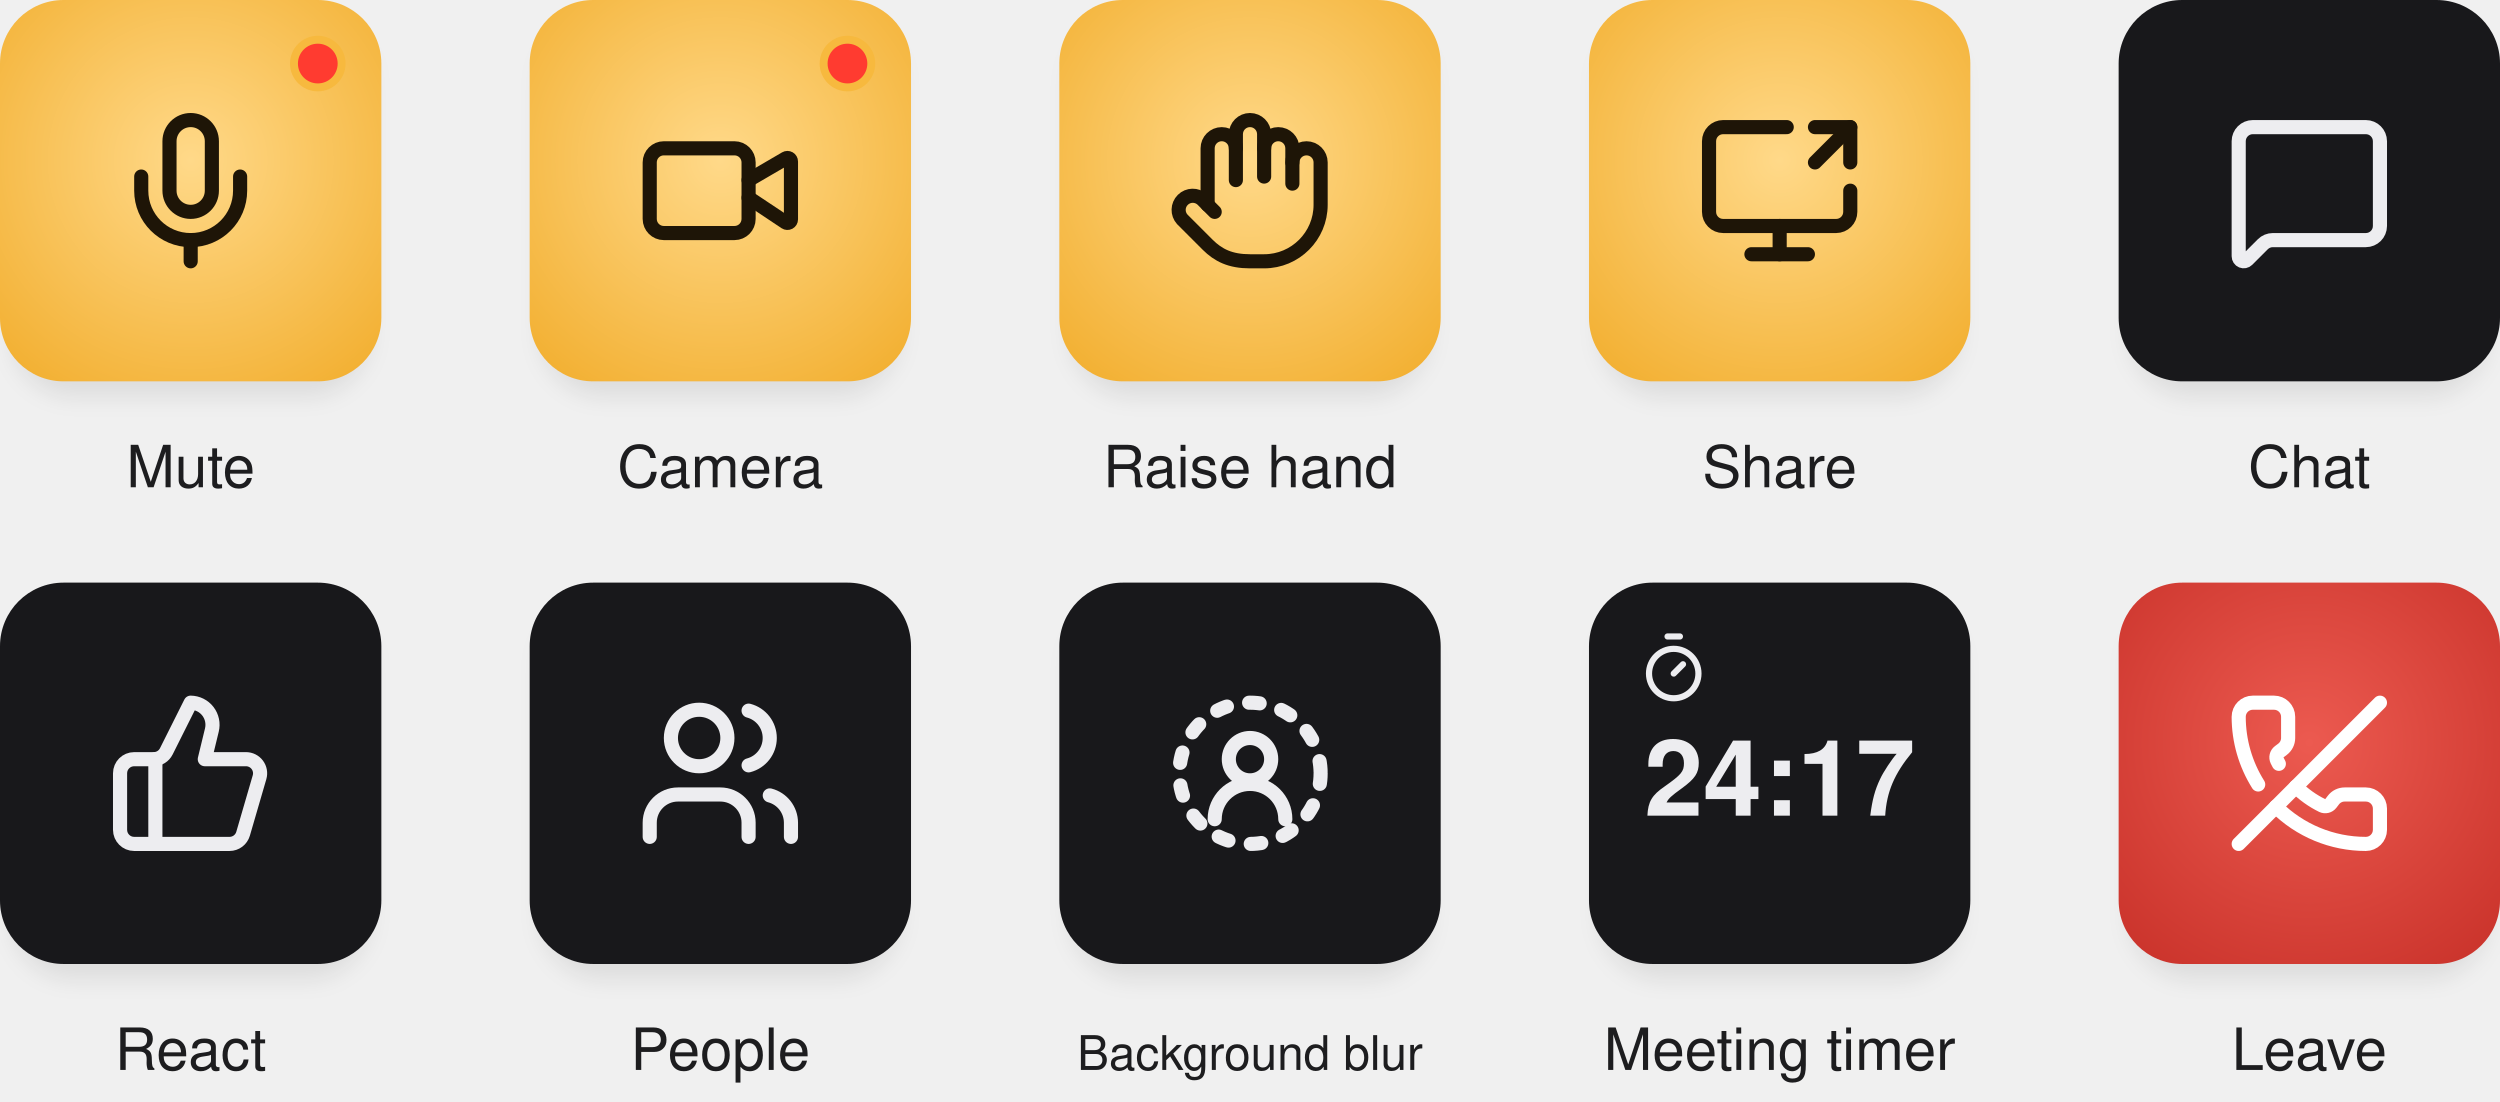
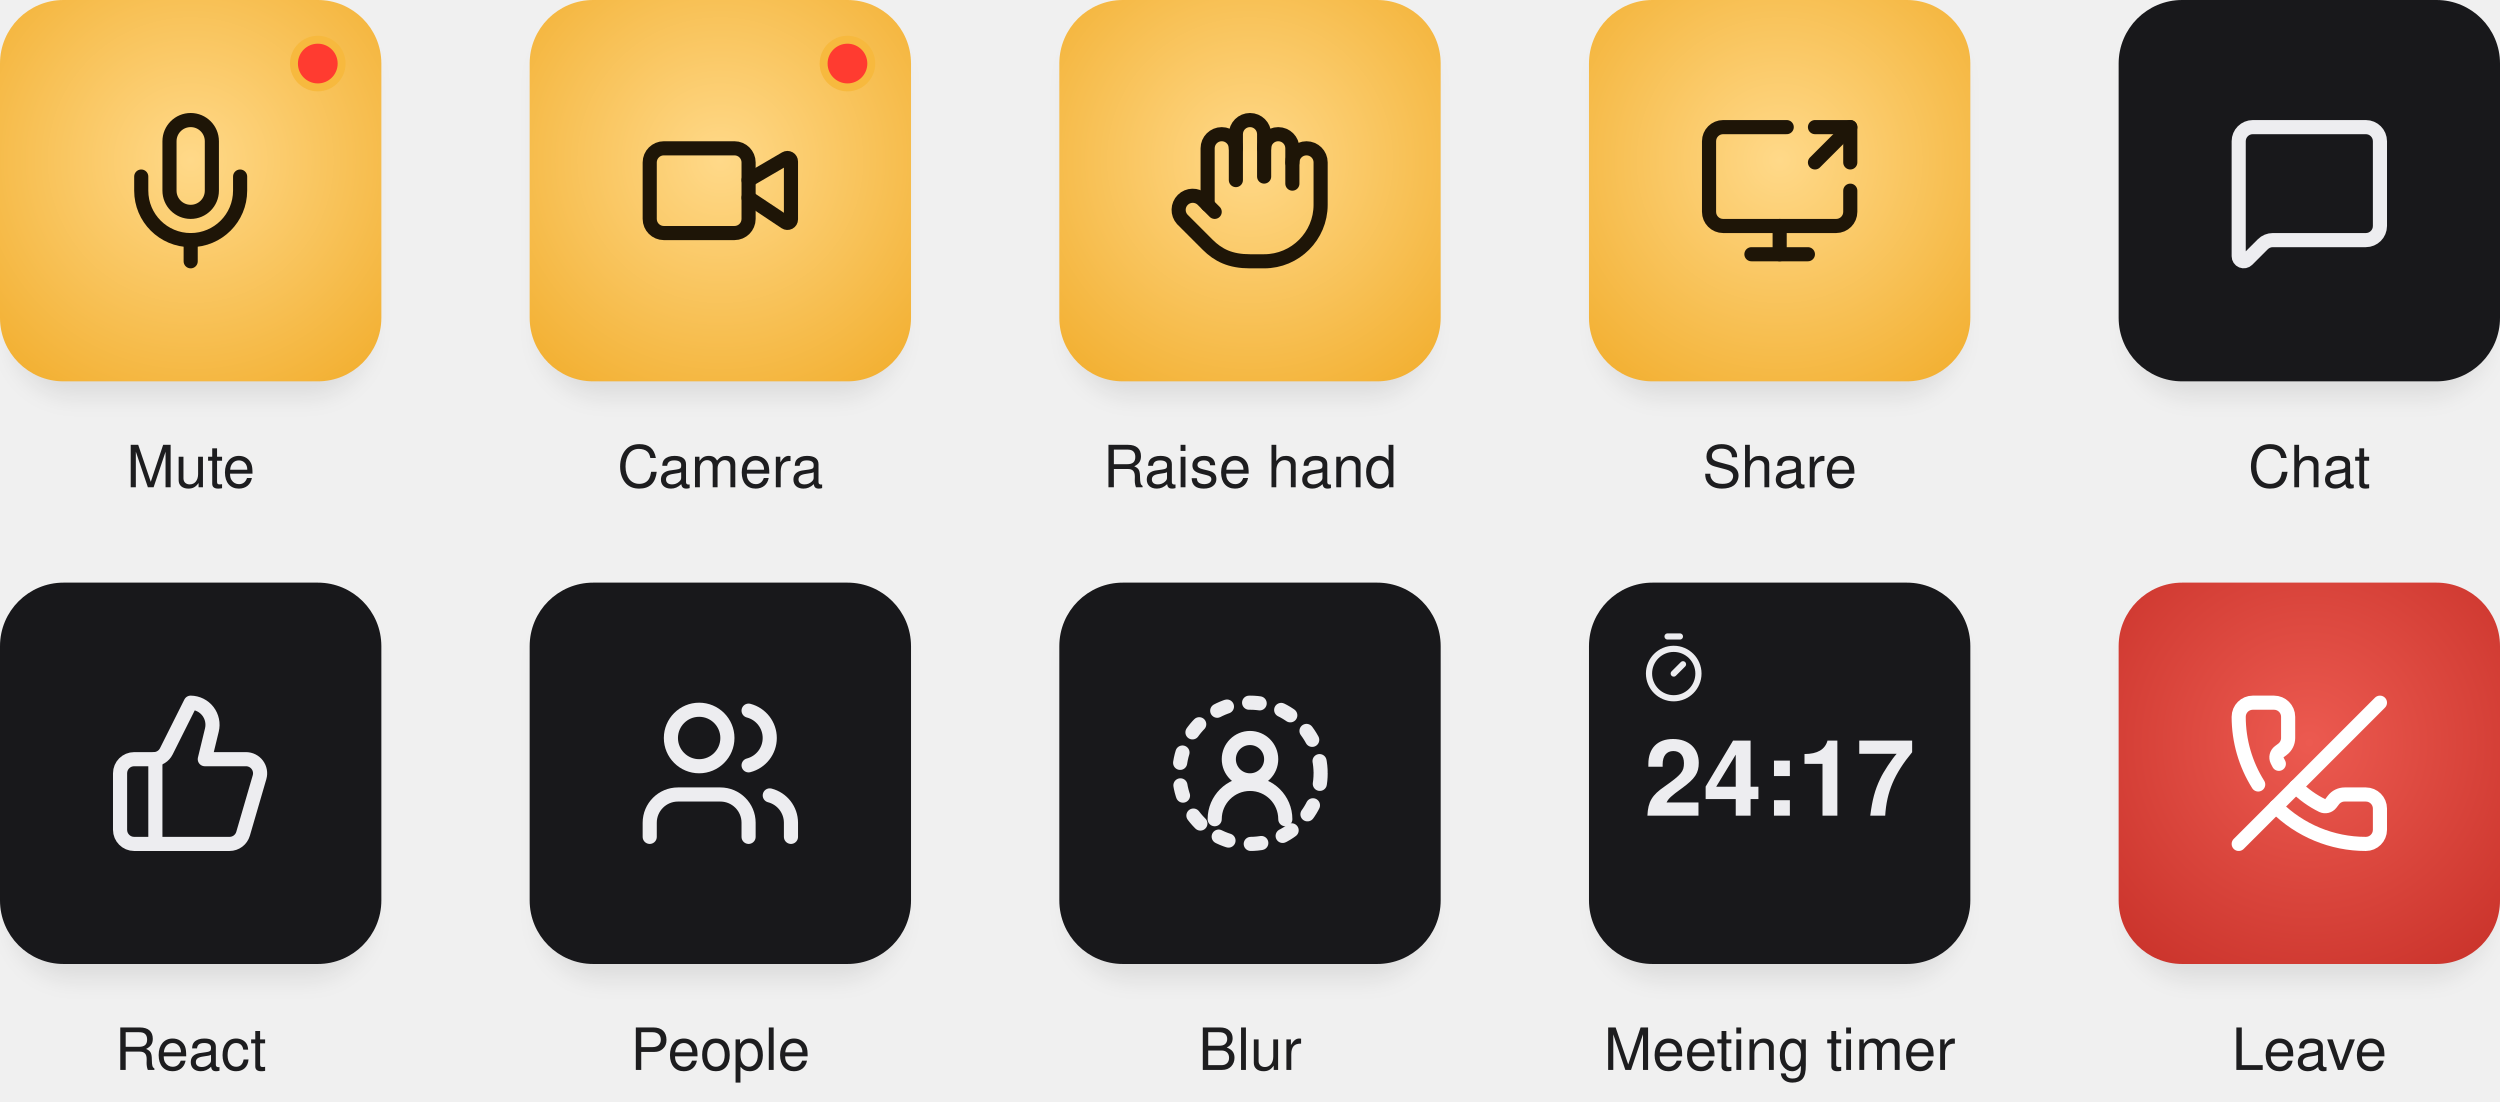
- <svg xmlns="http://www.w3.org/2000/svg" width="944" height="416" viewBox="0 0 944 416" role="img" aria-label="The ten Tally keys: Mute, Camera, Raise hand, Share, Chat, React, People, Background blur, Meeting timer and Leave">
+ <svg xmlns="http://www.w3.org/2000/svg" width="944" height="416" viewBox="0 0 944 416" role="img" aria-label="The ten Tally keys: Mute, Camera, Raise hand, Share, Chat, React, People, Blur, Meeting timer and Leave">
  <defs>
    <filter id="keyStripShadow" x="-12%" y="-8%" width="124%" height="126%">
      <feGaussianBlur stdDeviation="4" />
    </filter>
  </defs>
  <g transform="translate(0 0)">
    <g transform="translate(0 0)">
      <rect x="4" y="8" width="136" height="142" rx="24" fill="#000" opacity=".08" filter="url(#keyStripShadow)" />
      <clipPath id="c1">
        <rect width="144" height="144" rx="24" />
      </clipPath>
      <g clip-path="url(#c1)">
        <defs>
          <radialGradient id="g0" cx="50%" cy="42%" r="75%">
            <stop offset="0" stop-color="#FFD989" />
            <stop offset="1" stop-color="#F2AE2E" />
          </radialGradient>
        </defs>
        <rect width="144" height="144" fill="url(#g0)" />
        <g transform="translate(40 40) scale(2.666667)" fill="none" stroke="#1E1507" stroke-width="2" stroke-linecap="round" stroke-linejoin="round">
          <path d="M12 19v3" />
          <path d="M19 10v2a7 7 0 0 1-14 0v-2" />
          <rect x="9" y="2" width="6" height="13" rx="3" />
        </g>
        <circle data-badge="recording" cx="120" cy="24" r="9" fill="#FF3B30" stroke="#F7B93E" stroke-width="3" />
      </g>
      <text x="72" y="184" text-anchor="middle" font-family="-apple-system, BlinkMacSystemFont, 'Helvetica Neue', Helvetica, Arial, sans-serif" font-size="22" fill="#1D1D1F">Mute</text>
    </g>
    <g transform="translate(200 0)">
      <rect x="4" y="8" width="136" height="142" rx="24" fill="#000" opacity=".08" filter="url(#keyStripShadow)" />
      <clipPath id="c3">
        <rect width="144" height="144" rx="24" />
      </clipPath>
      <g clip-path="url(#c3)">
        <defs>
          <radialGradient id="g2" cx="50%" cy="42%" r="75%">
            <stop offset="0" stop-color="#FFD989" />
            <stop offset="1" stop-color="#F2AE2E" />
          </radialGradient>
        </defs>
        <rect width="144" height="144" fill="url(#g2)" />
        <g transform="translate(40 40) scale(2.666667)" fill="none" stroke="#1E1507" stroke-width="2" stroke-linecap="round" stroke-linejoin="round">
          <path d="m16 13 5.223 3.482a.5.5 0 0 0 .777-.416V7.87a.5.5 0 0 0-.752-.432L16 10.5" />
          <rect x="2" y="6" width="14" height="12" rx="2" />
        </g>
        <circle data-badge="recording" cx="120" cy="24" r="9" fill="#FF3B30" stroke="#F7B93E" stroke-width="3" />
      </g>
      <text x="72" y="184" text-anchor="middle" font-family="-apple-system, BlinkMacSystemFont, 'Helvetica Neue', Helvetica, Arial, sans-serif" font-size="22" fill="#1D1D1F">Camera</text>
    </g>
    <g transform="translate(400 0)">
      <rect x="4" y="8" width="136" height="142" rx="24" fill="#000" opacity=".08" filter="url(#keyStripShadow)" />
      <clipPath id="c5">
        <rect width="144" height="144" rx="24" />
      </clipPath>
      <g clip-path="url(#c5)">
        <defs>
          <radialGradient id="g4" cx="50%" cy="42%" r="75%">
            <stop offset="0" stop-color="#FFD989" />
            <stop offset="1" stop-color="#F2AE2E" />
          </radialGradient>
        </defs>
        <rect width="144" height="144" fill="url(#g4)" />
        <g transform="translate(40 40) scale(2.666667)" fill="none" stroke="#1E1507" stroke-width="2" stroke-linecap="round" stroke-linejoin="round">
          <path d="M18 11V6a2 2 0 0 0-2-2a2 2 0 0 0-2 2" />
          <path d="M14 10V4a2 2 0 0 0-2-2a2 2 0 0 0-2 2v2" />
          <path d="M10 10.5V6a2 2 0 0 0-2-2a2 2 0 0 0-2 2v8" />
          <path d="M18 8a2 2 0 1 1 4 0v6a8 8 0 0 1-8 8h-2c-2.8 0-4.5-.86-5.99-2.34l-3.6-3.6a2 2 0 0 1 2.83-2.82L7 15" />
        </g>
      </g>
      <text x="72" y="184" text-anchor="middle" font-family="-apple-system, BlinkMacSystemFont, 'Helvetica Neue', Helvetica, Arial, sans-serif" font-size="22" fill="#1D1D1F">Raise hand</text>
    </g>
    <g transform="translate(600 0)">
      <rect x="4" y="8" width="136" height="142" rx="24" fill="#000" opacity=".08" filter="url(#keyStripShadow)" />
      <clipPath id="c7">
        <rect width="144" height="144" rx="24" />
      </clipPath>
      <g clip-path="url(#c7)">
        <defs>
          <radialGradient id="g6" cx="50%" cy="42%" r="75%">
            <stop offset="0" stop-color="#FFD989" />
            <stop offset="1" stop-color="#F2AE2E" />
          </radialGradient>
        </defs>
        <rect width="144" height="144" fill="url(#g6)" />
        <g transform="translate(40 40) scale(2.666667)" fill="none" stroke="#1E1507" stroke-width="2" stroke-linecap="round" stroke-linejoin="round">
          <path d="M13 3H4a2 2 0 0 0-2 2v10a2 2 0 0 0 2 2h16a2 2 0 0 0 2-2v-3" />
          <path d="M8 21h8" />
          <path d="M12 17v4" />
          <path d="m17 8 5-5" />
          <path d="M17 3h5v5" />
        </g>
      </g>
      <text x="72" y="184" text-anchor="middle" font-family="-apple-system, BlinkMacSystemFont, 'Helvetica Neue', Helvetica, Arial, sans-serif" font-size="22" fill="#1D1D1F">Share</text>
    </g>
    <g transform="translate(800 0)">
      <rect x="4" y="8" width="136" height="142" rx="24" fill="#000" opacity=".08" filter="url(#keyStripShadow)" />
      <clipPath id="c9">
        <rect width="144" height="144" rx="24" />
      </clipPath>
      <g clip-path="url(#c9)">
        <rect width="144" height="144" fill="#18181B" />
        <g transform="translate(40 40) scale(2.666667)" fill="none" stroke="#EDEDF0" stroke-width="2" stroke-linecap="round" stroke-linejoin="round">
          <path d="M22 17a2 2 0 0 1-2 2H6.828a2 2 0 0 0-1.414.586l-2.202 2.202A.71.71 0 0 1 2 21.286V5a2 2 0 0 1 2-2h16a2 2 0 0 1 2 2z" />
        </g>
      </g>
      <text x="72" y="184" text-anchor="middle" font-family="-apple-system, BlinkMacSystemFont, 'Helvetica Neue', Helvetica, Arial, sans-serif" font-size="22" fill="#1D1D1F">Chat</text>
    </g>
  </g>
  <g transform="translate(0 220)">
    <g transform="translate(0 0)">
      <rect x="4" y="8" width="136" height="142" rx="24" fill="#000" opacity=".08" filter="url(#keyStripShadow)" />
      <clipPath id="c11">
        <rect width="144" height="144" rx="24" />
      </clipPath>
      <g clip-path="url(#c11)">
        <rect width="144" height="144" fill="#18181B" />
        <g transform="translate(40 40) scale(2.666667)" fill="none" stroke="#EDEDF0" stroke-width="2" stroke-linecap="round" stroke-linejoin="round">
          <path d="M15 5.88 14 10h5.83a2 2 0 0 1 1.92 2.56l-2.33 8A2 2 0 0 1 17.5 22H4a2 2 0 0 1-2-2v-8a2 2 0 0 1 2-2h2.76a2 2 0 0 0 1.79-1.11L12 2a3.13 3.13 0 0 1 3 3.88Z" />
          <path d="M7 10v12" />
        </g>
      </g>
      <text x="72" y="184" text-anchor="middle" font-family="-apple-system, BlinkMacSystemFont, 'Helvetica Neue', Helvetica, Arial, sans-serif" font-size="22" fill="#1D1D1F">React</text>
    </g>
    <g transform="translate(200 0)">
      <rect x="4" y="8" width="136" height="142" rx="24" fill="#000" opacity=".08" filter="url(#keyStripShadow)" />
      <clipPath id="c13">
        <rect width="144" height="144" rx="24" />
      </clipPath>
      <g clip-path="url(#c13)">
        <rect width="144" height="144" fill="#18181B" />
        <g transform="translate(40 40) scale(2.666667)" fill="none" stroke="#EDEDF0" stroke-width="2" stroke-linecap="round" stroke-linejoin="round">
          <path d="M16 21v-2a4 4 0 0 0-4-4H6a4 4 0 0 0-4 4v2" />
          <path d="M16 3.128a4 4 0 0 1 0 7.744" />
          <path d="M22 21v-2a4 4 0 0 0-3-3.87" />
          <circle cx="9" cy="7" r="4" />
        </g>
      </g>
      <text x="72" y="184" text-anchor="middle" font-family="-apple-system, BlinkMacSystemFont, 'Helvetica Neue', Helvetica, Arial, sans-serif" font-size="22" fill="#1D1D1F">People</text>
    </g>
    <g transform="translate(400 0)">
      <rect x="4" y="8" width="136" height="142" rx="24" fill="#000" opacity=".08" filter="url(#keyStripShadow)" />
      <clipPath id="c15">
        <rect width="144" height="144" rx="24" />
      </clipPath>
      <g clip-path="url(#c15)">
        <rect width="144" height="144" fill="#18181B" />
        <g transform="translate(40 40) scale(2.666667)" fill="none" stroke="#EDEDF0" stroke-width="2" stroke-linecap="round" stroke-linejoin="round">
          <circle cx="12" cy="10" r="3" />
          <path d="M7 18.5a5 5 0 0 1 10 0" />
          <circle cx="12" cy="12" r="10" stroke-dasharray="1.5 3.2" />
        </g>
      </g>
-       <text x="72" y="184" text-anchor="middle" font-family="-apple-system, BlinkMacSystemFont, 'Helvetica Neue', Helvetica, Arial, sans-serif" font-size="18" fill="#1D1D1F">Background blur</text>
+       <text x="72" y="184" text-anchor="middle" font-family="-apple-system, BlinkMacSystemFont, 'Helvetica Neue', Helvetica, Arial, sans-serif" font-size="22" fill="#1D1D1F">Blur</text>
    </g>
    <g transform="translate(600 0)">
      <rect x="4" y="8" width="136" height="142" rx="24" fill="#000" opacity=".08" filter="url(#keyStripShadow)" />
      <clipPath id="c17">
        <rect width="144" height="144" rx="24" />
      </clipPath>
      <g clip-path="url(#c17)">
        <rect width="144" height="144" fill="#18181B" />
        <g transform="translate(18 18) scale(1.166667)" fill="none" stroke="#EDEDF0" stroke-width="2" stroke-linecap="round" stroke-linejoin="round">
          <line x1="10" x2="14" y1="2" y2="2" />
          <line x1="12" x2="15" y1="14" y2="11" />
          <circle cx="12" cy="14" r="8" />
        </g>
        <text x="72" y="88" text-anchor="middle" font-family="-apple-system, Helvetica, sans-serif" font-size="40" font-weight="700" font-variant-numeric="tabular-nums" fill="#EDEDF0">24:17</text>
      </g>
      <text x="72" y="184" text-anchor="middle" font-family="-apple-system, BlinkMacSystemFont, 'Helvetica Neue', Helvetica, Arial, sans-serif" font-size="22" fill="#1D1D1F">Meeting timer</text>
    </g>
    <g transform="translate(800 0)">
      <rect x="4" y="8" width="136" height="142" rx="24" fill="#000" opacity=".08" filter="url(#keyStripShadow)" />
      <clipPath id="c19">
        <rect width="144" height="144" rx="24" />
      </clipPath>
      <g clip-path="url(#c19)">
        <defs>
          <radialGradient id="g18" cx="50%" cy="42%" r="75%">
            <stop offset="0" stop-color="#EC5A50" />
            <stop offset="1" stop-color="#C9322A" />
          </radialGradient>
        </defs>
        <rect width="144" height="144" fill="url(#g18)" />
        <g transform="translate(40 40) scale(2.666667)" fill="none" stroke="#FFFFFF" stroke-width="2" stroke-linecap="round" stroke-linejoin="round">
          <path d="M10.1 13.9a14 14 0 0 0 3.732 2.668 1 1 0 0 0 1.213-.303l.355-.465A2 2 0 0 1 17 15h3a2 2 0 0 1 2 2v3a2 2 0 0 1-2 2 18 18 0 0 1-12.728-5.272" />
          <path d="M22 2 2 22" />
          <path d="M4.76 13.582A18 18 0 0 1 2 4a2 2 0 0 1 2-2h3a2 2 0 0 1 2 2v3a2 2 0 0 1-.8 1.6l-.468.351a1 1 0 0 0-.292 1.233 14 14 0 0 0 .244.473" />
        </g>
      </g>
      <text x="72" y="184" text-anchor="middle" font-family="-apple-system, BlinkMacSystemFont, 'Helvetica Neue', Helvetica, Arial, sans-serif" font-size="22" fill="#1D1D1F">Leave</text>
    </g>
  </g>
</svg>
